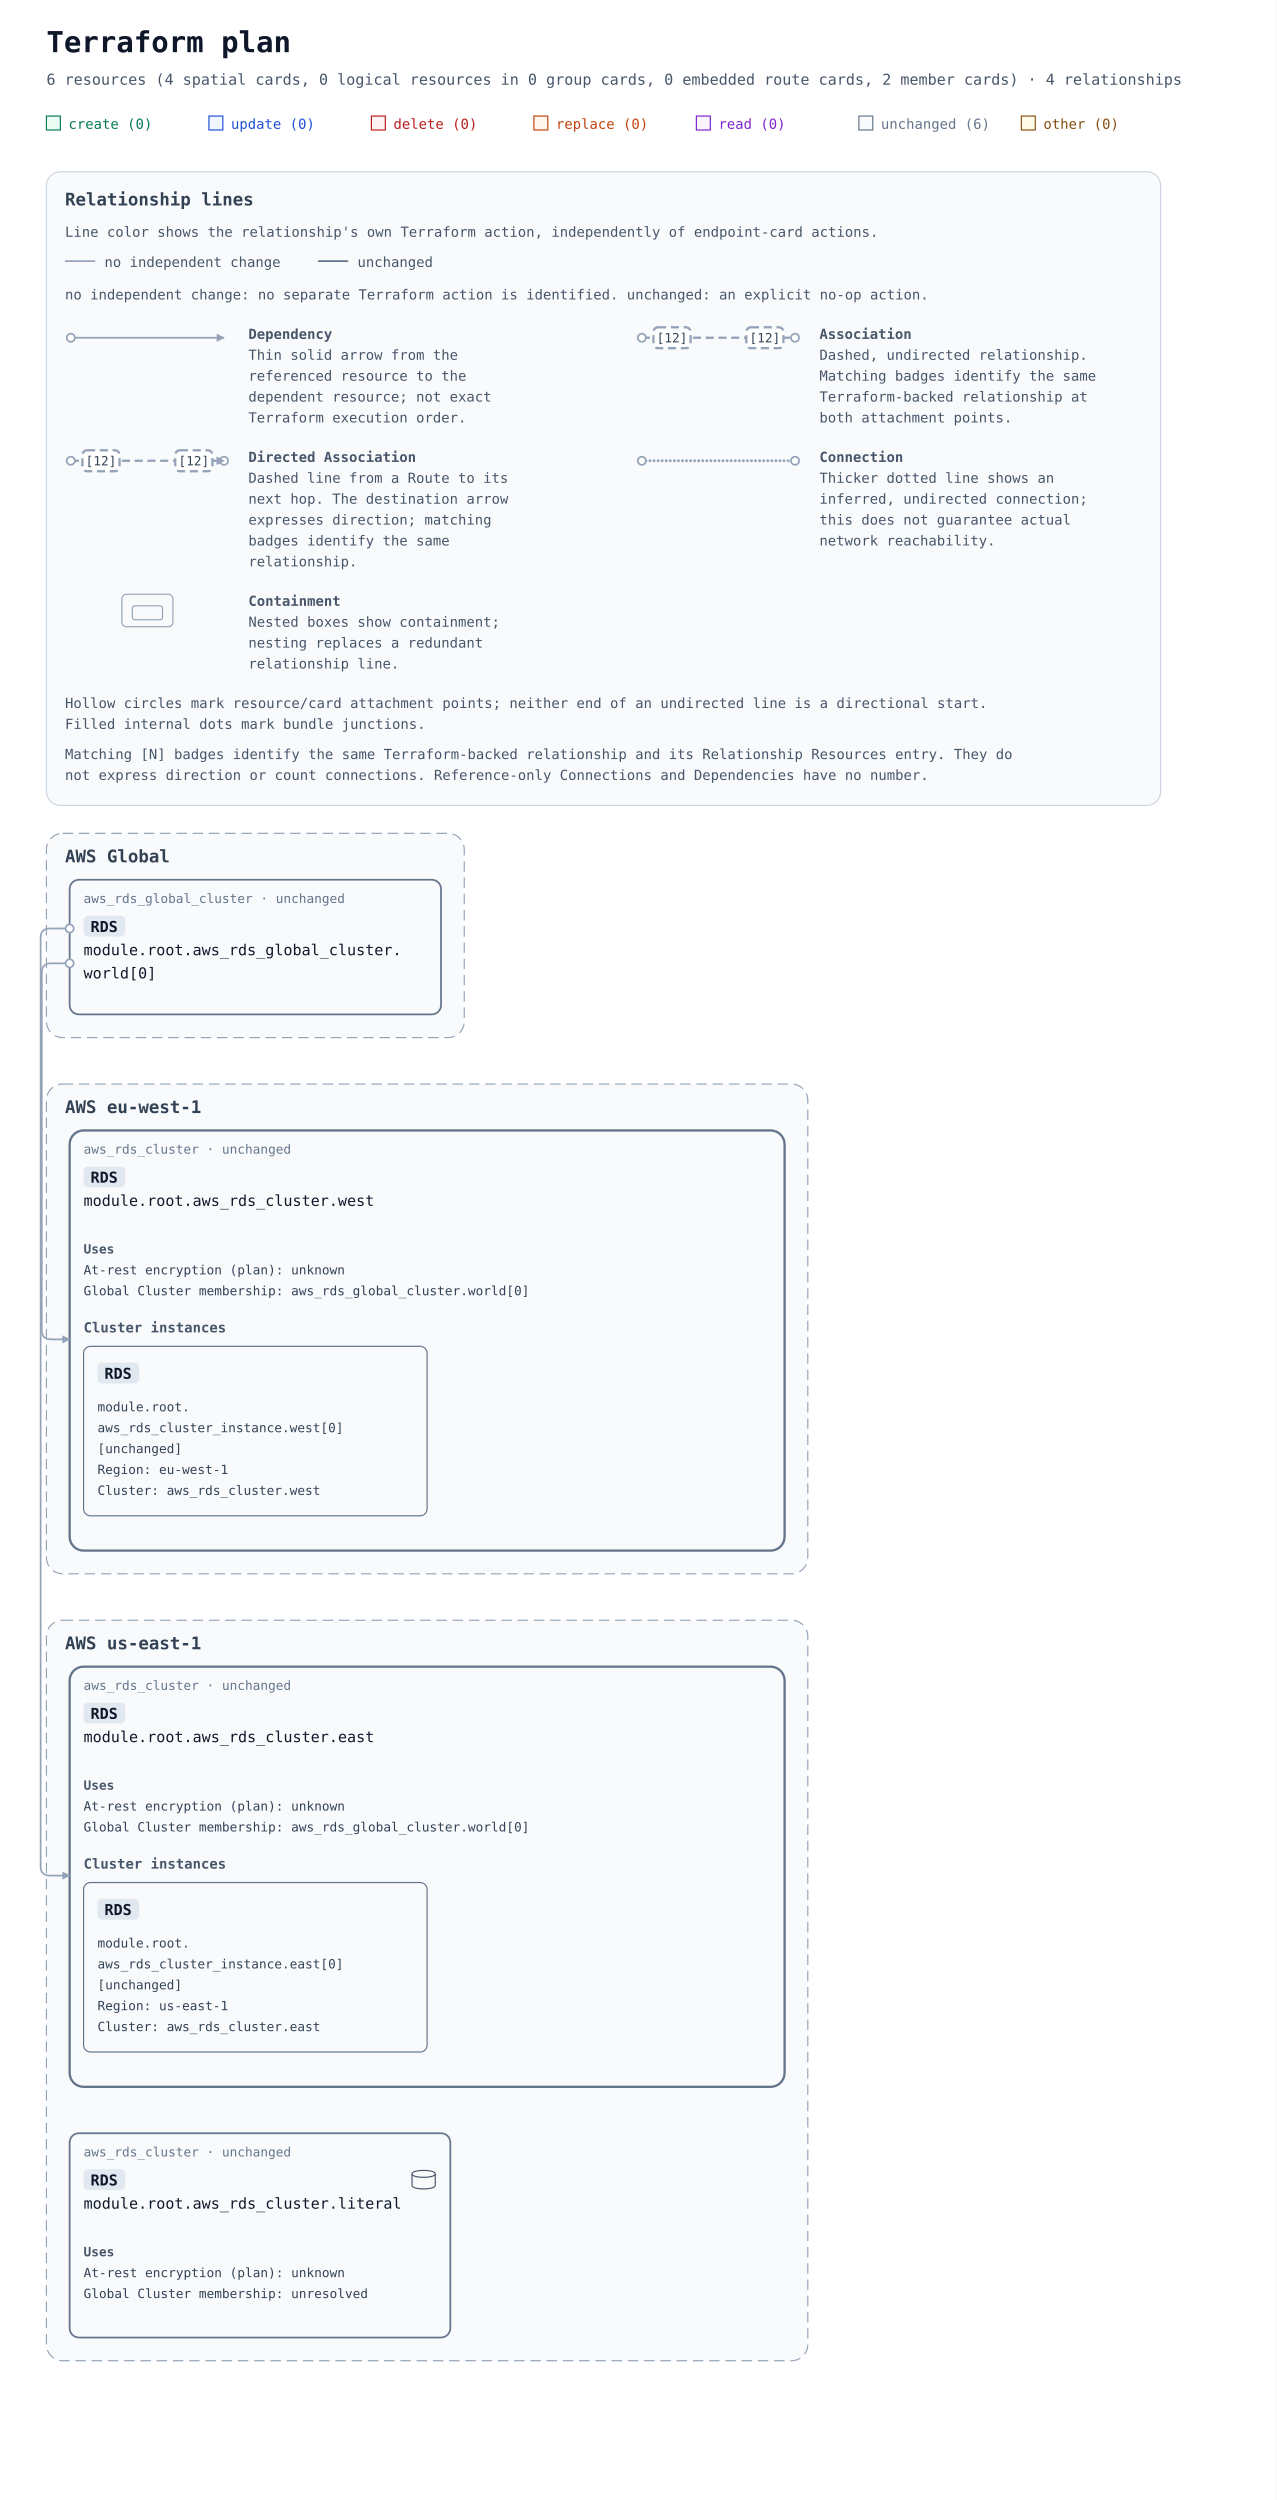
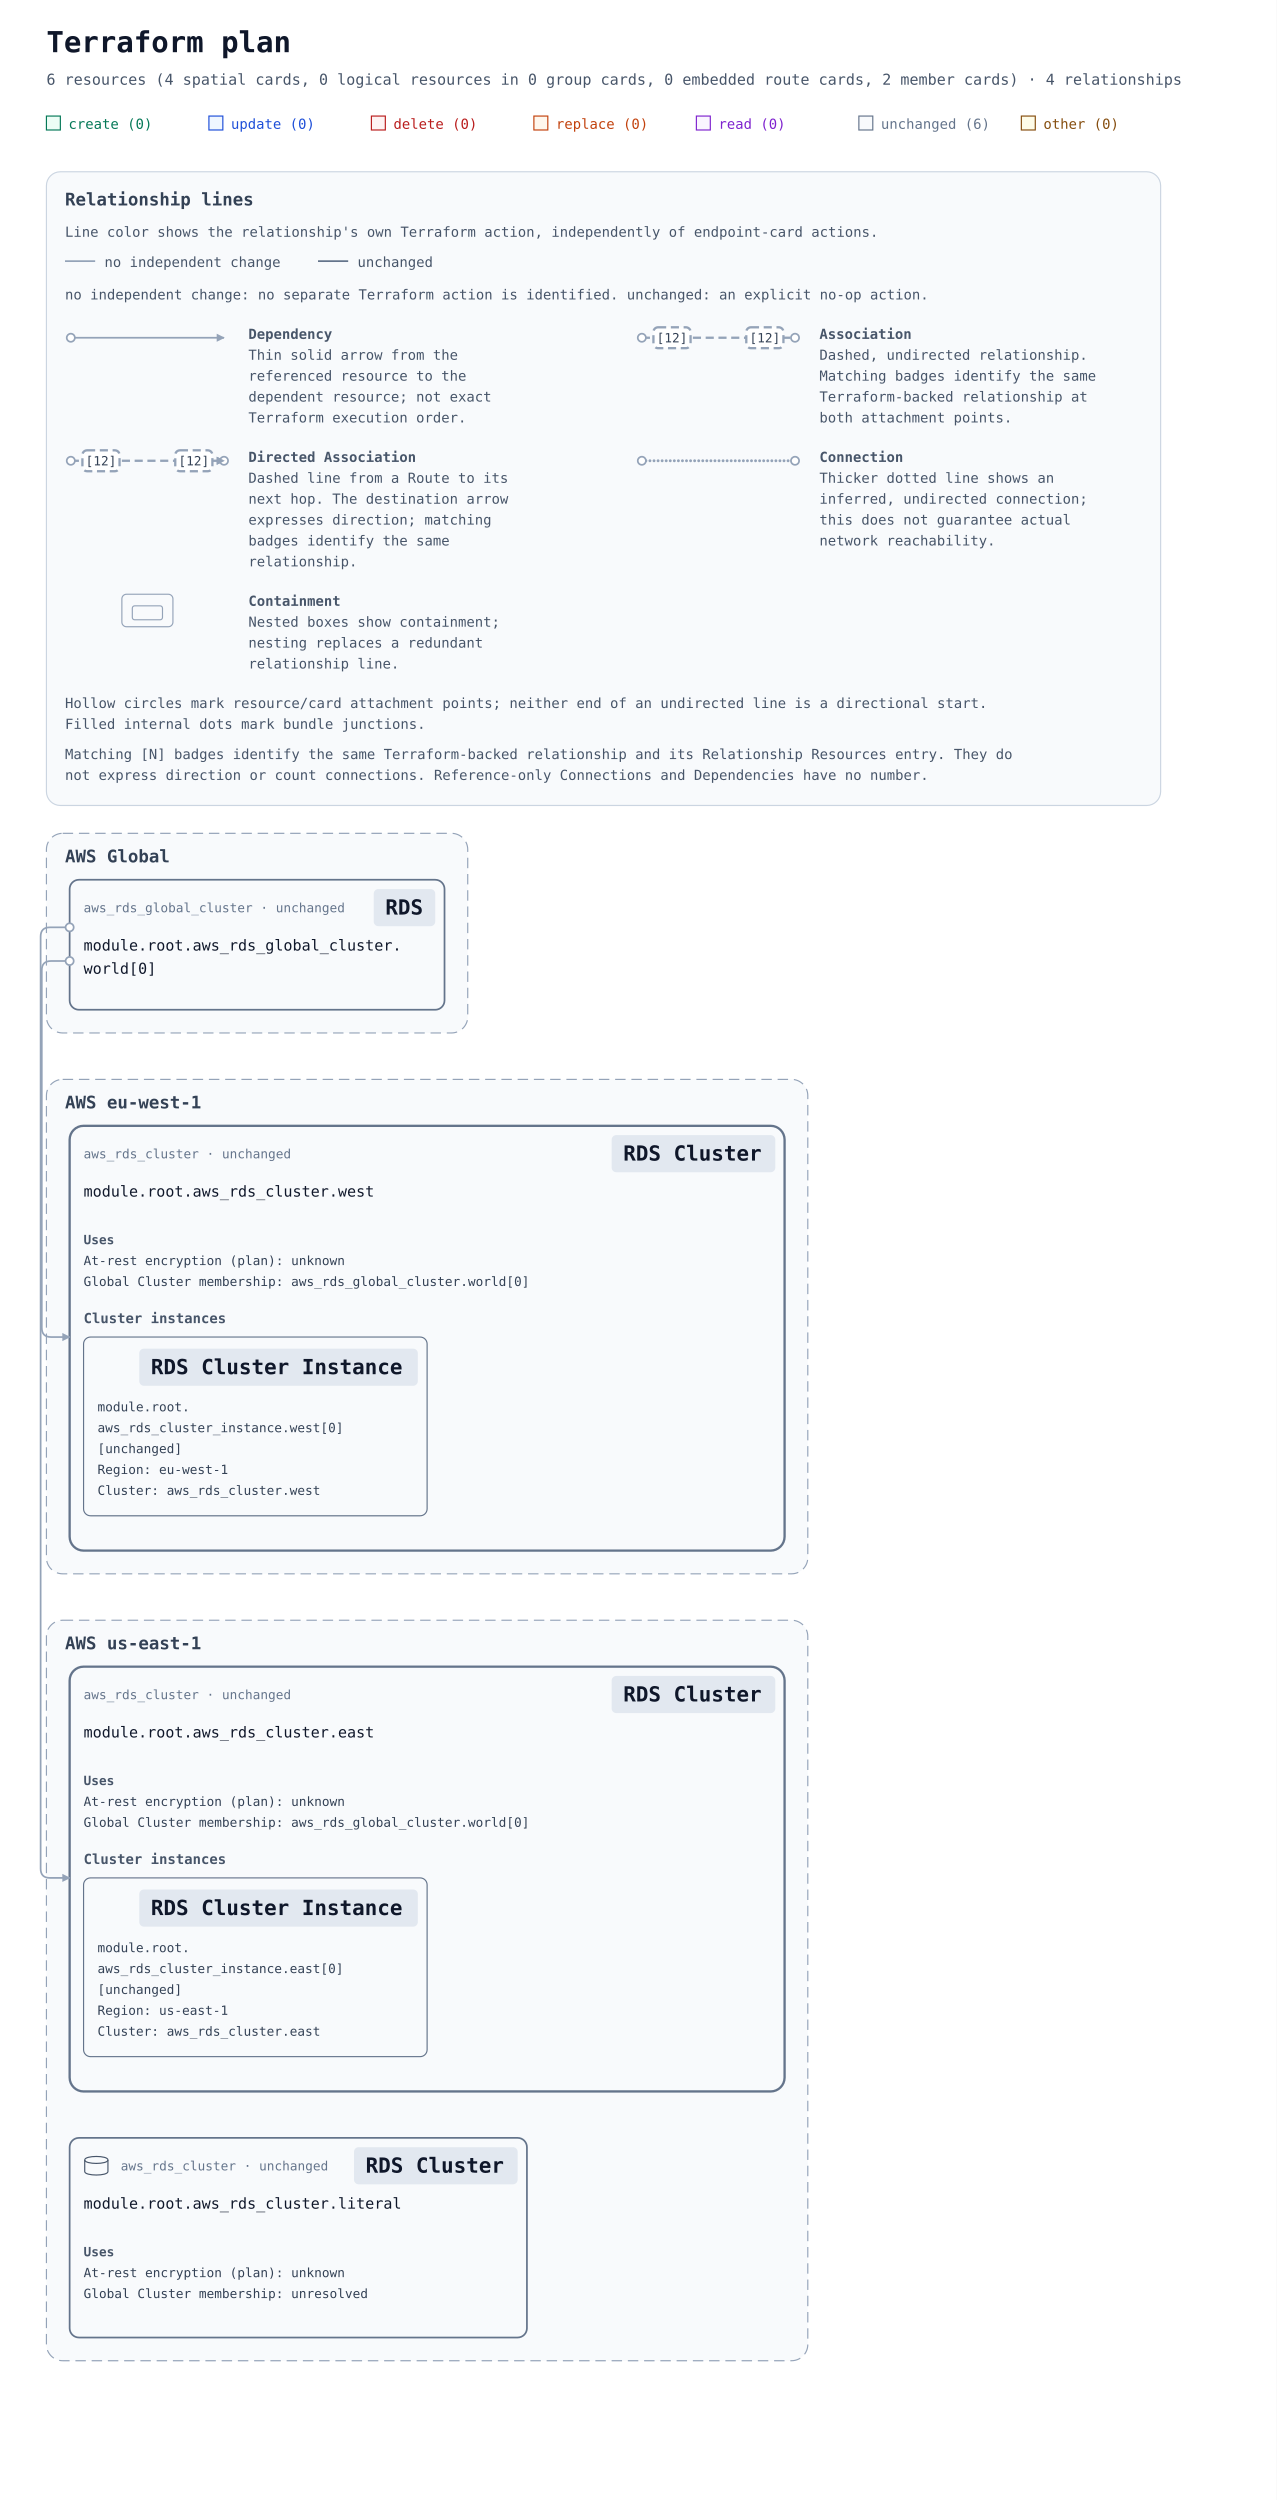
<svg xmlns="http://www.w3.org/2000/svg" width="1100" height="2154" viewBox="0 0 1100 2154" role="img" aria-labelledby="title description">
  <defs>
    <marker id="arrow" viewBox="0 0 10 10" refX="9" refY="5" markerWidth="7" markerHeight="7" markerUnits="userSpaceOnUse" orient="auto-start-reverse">
      <path d="M 0 0 L 10 5 L 0 10 z" fill="#94a3b8" />
    </marker>
    <mask id="container-occlusion-0" maskUnits="userSpaceOnUse" maskContentUnits="userSpaceOnUse" x="0" y="0" width="1100" height="1596" style="mask-type:luminance">
      <rect width="1100" height="1596" fill="white" />
-       <rect data-occluder="resource-6177735f7264735f636c75737465722e65617374-current" x="58" y="876" width="620" height="366" rx="14" fill="black" />
+       <rect data-occluder="resource-6177735f7264735f636c75737465722e65617374-current" x="58" y="876" width="620" height="370" rx="14" fill="black" />
    </mask>
    <mask id="container-occlusion-1" maskUnits="userSpaceOnUse" maskContentUnits="userSpaceOnUse" x="0" y="0" width="1100" height="1596" style="mask-type:luminance">
      <rect width="1100" height="1596" fill="white" />
-       <rect data-occluder="resource-6177735f7264735f636c75737465722e77657374-current" x="58" y="414" width="620" height="366" rx="14" fill="black" />
+       <rect data-occluder="resource-6177735f7264735f636c75737465722e77657374-current" x="58" y="410" width="620" height="370" rx="14" fill="black" />
    </mask>
  </defs>
  <rect width="100%" height="100%" fill="#ffffff" />
  <g font-family="ui-monospace, SFMono-Regular, Consolas, monospace">
    <text x="40" y="45" font-size="25" font-weight="700" fill="#0f172a">Terraform plan</text>
    <text x="40" y="73" font-size="13" fill="#475569">6 resources (4 spatial cards, 0 logical resources in 0 group cards, 0 embedded route cards, 2 member cards) · 4 relationships</text>
    <rect x="40" y="100" width="12" height="12" fill="#ecfdf5" stroke="#047857" />
    <text x="59" y="111" font-size="12" fill="#047857">create (0)</text>
    <rect x="180" y="100" width="12" height="12" fill="#eff6ff" stroke="#1d4ed8" />
    <text x="199" y="111" font-size="12" fill="#1d4ed8">update (0)</text>
    <rect x="320" y="100" width="12" height="12" fill="#fef2f2" stroke="#b91c1c" />
    <text x="339" y="111" font-size="12" fill="#b91c1c">delete (0)</text>
    <rect x="460" y="100" width="12" height="12" fill="#fff7ed" stroke="#c2410c" />
    <text x="479" y="111" font-size="12" fill="#c2410c">replace (0)</text>
    <rect x="600" y="100" width="12" height="12" fill="#faf5ff" stroke="#7e22ce" />
    <text x="619" y="111" font-size="12" fill="#7e22ce">read (0)</text>
    <rect x="740" y="100" width="12" height="12" fill="#f8fafc" stroke="#64748b" />
    <text x="759" y="111" font-size="12" fill="#64748b">unchanged (6)</text>
    <rect x="880" y="100" width="12" height="12" fill="#fefce8" stroke="#854d0e" />
    <text x="899" y="111" font-size="12" fill="#854d0e">other (0)</text>
    <g id="relationship-legend" font-size="12" fill="#475569" transform="translate(40 148)">
      <rect width="960" height="546" rx="12" fill="#f8fafc" stroke="#cbd5e1" />
      <text x="16" y="29" font-size="15" font-weight="700" fill="#334155">Relationship lines</text>
      <text x="16" y="56">Line color shows the relationship's own Terraform action, independently of endpoint-card actions.</text>
      <path data-legend-action="none" d="M 16 77 H 42" fill="none" stroke="#94a3b8" stroke-width="1.5" />
      <text x="50" y="82">no independent change</text>
      <path data-legend-action="unchanged" d="M 234 77 H 260" fill="none" stroke="#64748b" stroke-width="1.5" />
      <text x="268" y="82">unchanged</text>
      <text x="16" y="110">no independent change: no separate Terraform action is identified. unchanged: an explicit no-op action.</text>
      <g data-legend-entry="dependency" transform="translate(0 132)">
        <g data-legend-sample="dependency">
          <path data-legend-kind="dependency" data-directionality="directed" d="M 21 11 H 153" fill="none" stroke="#94a3b8" stroke-width="1.5" marker-end="url(#arrow)" />
          <circle data-legend-endpoint="source" cx="21" cy="11" r="3.5" fill="#ffffff" stroke="#94a3b8" stroke-width="1.5" />
        </g>
        <text x="174" y="12" font-weight="700">Dependency</text>
        <text x="174" y="30">Thin solid arrow from the</text>
        <text x="174" y="48">referenced resource to the</text>
        <text x="174" y="66">dependent resource; not exact</text>
        <text x="174" y="84">Terraform execution order.</text>
      </g>
      <g data-legend-entry="association" transform="translate(492 132)">
        <g data-legend-sample="association">
          <path data-legend-kind="association" data-directionality="undirected" d="M 21 11 H 153" fill="none" stroke="#94a3b8" stroke-width="2" stroke-dasharray="7 4" />
          <circle data-legend-endpoint="source" cx="21" cy="11" r="3.5" fill="#ffffff" stroke="#94a3b8" stroke-width="1.5" />
          <circle data-legend-endpoint="target" cx="153" cy="11" r="3.5" fill="#ffffff" stroke="#94a3b8" stroke-width="1.5" />
          <g data-legend-badge="source">
            <rect x="31" y="2" width="32" height="18" rx="4" fill="#ffffff" stroke="#94a3b8" stroke-width="2" stroke-dasharray="7 4" />
            <text x="47" y="15" text-anchor="middle" font-size="11" fill="#334155">[12]</text>
          </g>
          <g data-legend-badge="target">
            <rect x="111" y="2" width="32" height="18" rx="4" fill="#ffffff" stroke="#94a3b8" stroke-width="2" stroke-dasharray="7 4" />
            <text x="127" y="15" text-anchor="middle" font-size="11" fill="#334155">[12]</text>
          </g>
        </g>
        <text x="174" y="12" font-weight="700">Association</text>
        <text x="174" y="30">Dashed, undirected relationship.</text>
        <text x="174" y="48">Matching badges identify the same</text>
        <text x="174" y="66">Terraform-backed relationship at</text>
        <text x="174" y="84">both attachment points.</text>
      </g>
      <g data-legend-entry="directed-association" transform="translate(0 238)">
        <g data-legend-sample="directed-association">
          <path data-legend-kind="directed-association" data-directionality="directed" d="M 21 11 H 153" fill="none" stroke="#94a3b8" stroke-width="2" stroke-dasharray="7 4" marker-end="url(#arrow)" />
          <circle data-legend-endpoint="source" cx="21" cy="11" r="3.5" fill="#ffffff" stroke="#94a3b8" stroke-width="1.5" />
          <circle data-legend-endpoint="target" cx="153" cy="11" r="3.5" fill="#ffffff" stroke="#94a3b8" stroke-width="1.5" />
          <path data-legend-arrow="true" d="M 146.7 7.5 L 153.7 11 L 146.7 14.5 Z" fill="#94a3b8" />
          <g data-legend-badge="source">
            <rect x="31" y="2" width="32" height="18" rx="4" fill="#ffffff" stroke="#94a3b8" stroke-width="2" stroke-dasharray="7 4" />
            <text x="47" y="15" text-anchor="middle" font-size="11" fill="#334155">[12]</text>
          </g>
          <g data-legend-badge="target">
            <rect x="111" y="2" width="32" height="18" rx="4" fill="#ffffff" stroke="#94a3b8" stroke-width="2" stroke-dasharray="7 4" />
            <text x="127" y="15" text-anchor="middle" font-size="11" fill="#334155">[12]</text>
          </g>
        </g>
        <text x="174" y="12" font-weight="700">Directed Association</text>
        <text x="174" y="30">Dashed line from a Route to its</text>
        <text x="174" y="48">next hop. The destination arrow</text>
        <text x="174" y="66">expresses direction; matching</text>
        <text x="174" y="84">badges identify the same</text>
        <text x="174" y="102">relationship.</text>
      </g>
      <g data-legend-entry="connection" transform="translate(492 238)">
        <g data-legend-sample="connection">
          <path data-legend-kind="connection" data-directionality="undirected" d="M 21 11 H 153" fill="none" stroke="#94a3b8" stroke-width="2.5" stroke-dasharray="0 3.5" stroke-linecap="round" />
          <circle data-legend-endpoint="source" cx="21" cy="11" r="3.5" fill="#ffffff" stroke="#94a3b8" stroke-width="1.5" />
          <circle data-legend-endpoint="target" cx="153" cy="11" r="3.5" fill="#ffffff" stroke="#94a3b8" stroke-width="1.5" />
        </g>
        <text x="174" y="12" font-weight="700">Connection</text>
        <text x="174" y="30">Thicker dotted line shows an</text>
        <text x="174" y="48">inferred, undirected connection;</text>
        <text x="174" y="66">this does not guarantee actual</text>
        <text x="174" y="84">network reachability.</text>
      </g>
      <g data-legend-entry="containment" transform="translate(0 362)">
        <g data-legend-sample="containment">
          <g data-legend-kind="containment" fill="none" stroke="#94a3b8">
            <rect x="65" y="2" width="44" height="28" rx="4" />
            <rect x="74" y="12" width="26" height="12" rx="2" />
          </g>
        </g>
        <text x="174" y="12" font-weight="700">Containment</text>
        <text x="174" y="30">Nested boxes show containment;</text>
        <text x="174" y="48">nesting replaces a redundant</text>
        <text x="174" y="66">relationship line.</text>
      </g>
      <text x="16" y="462">Hollow circles mark resource/card attachment points; neither end of an undirected line is a directional start.</text>
      <text x="16" y="480">Filled internal dots mark bundle junctions.</text>
      <text x="16" y="506">Matching [N] badges identify the same Terraform-backed relationship and its Relationship Resources entry. They do</text>
      <text x="16" y="524">not express direction or count connections. Reference-only Connections and Dependencies have no number.</text>
    </g>
    <g transform="translate(0 558)">
      <g data-architecture="true" transform="translate(0 0)">
        <g data-deployment-scope="true" data-scope-provider="AWS" data-global="true">
-           <rect x="40" y="160" width="360" height="176" rx="14" fill="#f8fafc" stroke="#94a3b8" stroke-dasharray="9 5" />
+           <rect x="40" y="160" width="363" height="172" rx="14" fill="#f8fafc" stroke="#94a3b8" stroke-dasharray="9 5" />
          <text x="56" y="185" font-size="15" font-weight="700" fill="#334155">AWS Global</text>
        </g>
        <g data-deployment-scope="true" data-scope-provider="AWS" data-region="eu-west-1">
-           <rect x="40" y="376" width="656" height="422" rx="14" fill="#f8fafc" stroke="#94a3b8" stroke-dasharray="9 5" />
-           <text x="56" y="401" font-size="15" font-weight="700" fill="#334155">AWS eu-west-1</text>
+           <rect x="40" y="372" width="656" height="426" rx="14" fill="#f8fafc" stroke="#94a3b8" stroke-dasharray="9 5" />
+           <text x="56" y="397" font-size="15" font-weight="700" fill="#334155">AWS eu-west-1</text>
        </g>
        <g data-deployment-scope="true" data-scope-provider="AWS" data-region="us-east-1">
          <rect x="40" y="838" width="656" height="638" rx="14" fill="#f8fafc" stroke="#94a3b8" stroke-dasharray="9 5" />
          <text x="56" y="863" font-size="15" font-weight="700" fill="#334155">AWS us-east-1</text>
        </g>
        <g data-member-cluster="resource-6177735f7264735f636c75737465722e65617374-current">
-           <rect x="60" y="878" width="616" height="362" rx="12" fill="#f8fafc" stroke="#64748b" stroke-width="2" data-mode="managed" />
+           <rect x="60" y="878" width="616" height="366" rx="12" fill="#f8fafc" stroke="#64748b" stroke-width="2" data-mode="managed" />
        </g>
        <g data-member-cluster="resource-6177735f7264735f636c75737465722e77657374-current">
-           <rect x="60" y="416" width="616" height="362" rx="12" fill="#f8fafc" stroke="#64748b" stroke-width="2" data-mode="managed" />
+           <rect x="60" y="412" width="616" height="366" rx="12" fill="#f8fafc" stroke="#64748b" stroke-width="2" data-mode="managed" />
        </g>
        <g data-edge-kind="dependency" data-source="resource-6177735f7264735f636c75737465722e65617374-current" data-target="resource-6177735f7264735f636c75737465725f696e7374616e63652e656173745b305d-current" />
        <g data-edge-kind="dependency" data-source="resource-6177735f7264735f636c75737465722e77657374-current" data-target="resource-6177735f7264735f636c75737465725f696e7374616e63652e776573745b305d-current" />
-         <path d="M 60 242 L 43 242 Q 35 242 35 250 L 35 1050 Q 35 1058 43 1058 L 60 1058 " data-edge-kind="dependency" data-directionality="directed" data-source="resource-6177735f7264735f676c6f62616c5f636c75737465722e776f726c645b305d-current" data-target="resource-6177735f7264735f636c75737465722e65617374-current" fill="none" stroke="#94a3b8" stroke-width="1.5" stroke-linejoin="round" marker-end="url(#arrow)" mask="url(#container-occlusion-1)" />
-         <path d="M 60 272 L 44 272 Q 36 272 36 280 L 36 588 Q 36 596 44 596 L 60 596 " data-edge-kind="dependency" data-directionality="directed" data-source="resource-6177735f7264735f676c6f62616c5f636c75737465722e776f726c645b305d-current" data-target="resource-6177735f7264735f636c75737465722e77657374-current" fill="none" stroke="#94a3b8" stroke-width="1.5" stroke-linejoin="round" marker-end="url(#arrow)" mask="url(#container-occlusion-0)" />
+         <path d="M 60 241 L 43 241 Q 35 241 35 249 L 35 1052 Q 35 1060 43 1060 L 60 1060 " data-edge-kind="dependency" data-directionality="directed" data-source="resource-6177735f7264735f676c6f62616c5f636c75737465722e776f726c645b305d-current" data-target="resource-6177735f7264735f636c75737465722e65617374-current" fill="none" stroke="#94a3b8" stroke-width="1.5" stroke-linejoin="round" marker-end="url(#arrow)" mask="url(#container-occlusion-1)" />
+         <path d="M 60 270 L 44 270 Q 36 270 36 278 L 36 586 Q 36 594 44 594 L 60 594 " data-edge-kind="dependency" data-directionality="directed" data-source="resource-6177735f7264735f676c6f62616c5f636c75737465722e776f726c645b305d-current" data-target="resource-6177735f7264735f636c75737465722e77657374-current" fill="none" stroke="#94a3b8" stroke-width="1.5" stroke-linejoin="round" marker-end="url(#arrow)" mask="url(#container-occlusion-0)" />
        <g id="resource-6177735f7264735f636c75737465722e65617374-current" data-architecture-id="terraform:6177735f7264735f636c75737465722e65617374-current" data-qualified-address="module.root.aws_rds_cluster.east" data-terraform-address="aws_rds_cluster.east">
-           <text x="72" y="898" font-size="11" fill="#64748b">aws_rds_cluster · unchanged</text>
-           <rect data-service-badge="true" data-service-category="neutral" data-service-full-name="Amazon RDS" x="72" y="909" width="36" height="18" rx="4" fill="#e2e8f0" />
-           <text data-service-name="true" x="78" y="923" font-size="13" font-weight="700" fill="#0f172a" xml:space="preserve">RDS</text>
-           <text x="72" y="943" font-size="13" fill="#0f172a" xml:space="preserve">module.root.aws_rds_cluster.east</text>
+           <text x="72" y="906" font-size="11" fill="#64748b">aws_rds_cluster · unchanged</text>
+           <rect data-service-badge="true" data-service-category="neutral" data-service-full-name="Amazon RDS" data-display-name="RDS Cluster" x="527" y="886" width="141" height="32" rx="4" fill="#e2e8f0" />
+           <text data-service-name="true" x="537" y="908" font-size="18" font-weight="700" fill="#0f172a" xml:space="preserve">RDS Cluster</text>
+           <text x="72" y="939" font-size="13" fill="#0f172a" xml:space="preserve">module.root.aws_rds_cluster.east</text>
          <g data-resource-references="true">
-             <text x="72" y="984" font-size="11" font-weight="700" fill="#475569">Uses</text>
+             <text x="72" y="980" font-size="11" font-weight="700" fill="#475569">Uses</text>
            <g>
-               <text x="72" y="1002" font-size="11" fill="#334155" xml:space="preserve">At-rest encryption (plan): unknown</text>
+               <text x="72" y="998" font-size="11" fill="#334155" xml:space="preserve">At-rest encryption (plan): unknown</text>
            </g>
            <a href="#resource-6177735f7264735f676c6f62616c5f636c75737465722e776f726c645b305d-current" data-reference-attribute="global_cluster_identifier">
-               <text x="72" y="1020" font-size="11" fill="#334155" xml:space="preserve">Global Cluster membership: aws_rds_global_cluster.world[0]</text>
+               <text x="72" y="1016" font-size="11" fill="#334155" xml:space="preserve">Global Cluster membership: aws_rds_global_cluster.world[0]</text>
            </a>
          </g>
          <g data-cluster-members="true">
-             <text x="72" y="1052" font-size="12" font-weight="700" fill="#475569">Cluster instances</text>
+             <text x="72" y="1048" font-size="12" font-weight="700" fill="#475569">Cluster instances</text>
            <g id="resource-6177735f7264735f636c75737465725f696e7374616e63652e656173745b305d-current" data-architecture-id="terraform:6177735f7264735f636c75737465725f696e7374616e63652e656173745b305d-current" data-terraform-address="aws_rds_cluster_instance.east[0]" data-qualified-address="module.root.aws_rds_cluster_instance.east[0]" data-embedded-member="true" data-member-owner="aws_rds_cluster.east">
-               <rect x="72" y="1064" width="296" height="146" rx="6" fill="#f8fafc" stroke="#64748b" stroke-width="1" />
-               <rect data-service-badge="true" data-service-category="neutral" data-service-full-name="Amazon RDS" x="84" y="1078" width="36" height="18" rx="4" fill="#e2e8f0" />
-               <text data-service-name="true" x="90" y="1092" font-size="13" font-weight="700" fill="#0f172a" xml:space="preserve">RDS</text>
-               <text x="84" y="1120" font-size="11" fill="#334155" xml:space="preserve">module.root.</text>
-               <text x="84" y="1138" font-size="11" fill="#334155" xml:space="preserve">aws_rds_cluster_instance.east[0] </text>
-               <text x="84" y="1156" font-size="11" fill="#334155" xml:space="preserve">[unchanged]</text>
-               <text x="84" y="1174" font-size="11" fill="#334155" xml:space="preserve">Region: us-east-1</text>
+               <rect x="72" y="1060" width="296" height="154" rx="6" fill="#f8fafc" stroke="#64748b" stroke-width="1" />
+               <rect data-service-badge="true" data-service-category="neutral" data-service-full-name="Amazon RDS" data-display-name="RDS Cluster Instance" x="120" y="1070" width="240" height="32" rx="4" fill="#e2e8f0" />
+               <text data-service-name="true" x="130" y="1092" font-size="18" font-weight="700" fill="#0f172a" xml:space="preserve">RDS Cluster Instance</text>
+               <text x="84" y="1124" font-size="11" fill="#334155" xml:space="preserve">module.root.</text>
+               <text x="84" y="1142" font-size="11" fill="#334155" xml:space="preserve">aws_rds_cluster_instance.east[0] </text>
+               <text x="84" y="1160" font-size="11" fill="#334155" xml:space="preserve">[unchanged]</text>
+               <text x="84" y="1178" font-size="11" fill="#334155" xml:space="preserve">Region: us-east-1</text>
              <a href="#resource-6177735f7264735f636c75737465722e65617374-current">
-                 <text x="84" y="1192" font-size="11" fill="#334155" xml:space="preserve">Cluster: aws_rds_cluster.east</text>
+                 <text x="84" y="1196" font-size="11" fill="#334155" xml:space="preserve">Cluster: aws_rds_cluster.east</text>
              </a>
            </g>
          </g>
-           <text x="72" y="1228" font-size="10" fill="#64748b" />
+           <text x="72" y="1232" font-size="10" fill="#64748b" />
        </g>
        <g id="resource-6177735f7264735f636c75737465722e6c69746572616c-current" data-architecture-id="terraform:6177735f7264735f636c75737465722e6c69746572616c-current" data-qualified-address="module.root.aws_rds_cluster.literal" data-terraform-address="aws_rds_cluster.literal">
-           <rect x="60" y="1280" width="328" height="176" rx="8" fill="#f8fafc" stroke="#64748b" stroke-width="1.5" data-mode="managed" />
-           <text x="72" y="1300" font-size="11" fill="#64748b">aws_rds_cluster · unchanged</text>
-           <rect data-service-badge="true" data-service-category="neutral" data-service-full-name="Amazon RDS" x="72" y="1311" width="36" height="18" rx="4" fill="#e2e8f0" />
-           <text data-service-name="true" x="78" y="1325" font-size="13" font-weight="700" fill="#0f172a" xml:space="preserve">RDS</text>
-           <g data-role-shape="data-store" transform="translate(354 1311)" role="img" aria-label="Visual role: data-store" pointer-events="none" fill="#f8fafc" stroke="#475569" stroke-width="1">
+           <rect x="60" y="1284" width="394" height="172" rx="8" fill="#f8fafc" stroke="#64748b" stroke-width="1.5" data-mode="managed" />
+           <text x="104" y="1312" font-size="11" fill="#64748b">aws_rds_cluster · unchanged</text>
+           <rect data-service-badge="true" data-service-category="neutral" data-service-full-name="Amazon RDS" data-display-name="RDS Cluster" x="305" y="1292" width="141" height="32" rx="4" fill="#e2e8f0" />
+           <text data-service-name="true" x="315" y="1314" font-size="18" font-weight="700" fill="#0f172a" xml:space="preserve">RDS Cluster</text>
+           <g data-role-shape="data-store" transform="translate(72 1299)" role="img" aria-label="Visual role: data-store" pointer-events="none" fill="#f8fafc" stroke="#475569" stroke-width="1">
            <path d="M1 4 C1 0 21 0 21 4 V14 C21 18 1 18 1 14 Z" />
            <path d="M1 4 C1 8 21 8 21 4" fill="none" />
          </g>
          <text x="72" y="1345" font-size="13" fill="#0f172a" xml:space="preserve">module.root.aws_rds_cluster.literal</text>
          <g data-resource-references="true">
            <text x="72" y="1386" font-size="11" font-weight="700" fill="#475569">Uses</text>
            <g>
              <text x="72" y="1404" font-size="11" fill="#334155" xml:space="preserve">At-rest encryption (plan): unknown</text>
            </g>
            <g data-reference-status="unresolved">
              <text x="72" y="1422" font-size="11" fill="#334155" xml:space="preserve">Global Cluster membership: unresolved</text>
            </g>
          </g>
          <text x="72" y="1444" font-size="10" fill="#64748b" />
        </g>
        <g id="resource-6177735f7264735f636c75737465722e77657374-current" data-architecture-id="terraform:6177735f7264735f636c75737465722e77657374-current" data-qualified-address="module.root.aws_rds_cluster.west" data-terraform-address="aws_rds_cluster.west">
-           <text x="72" y="436" font-size="11" fill="#64748b">aws_rds_cluster · unchanged</text>
-           <rect data-service-badge="true" data-service-category="neutral" data-service-full-name="Amazon RDS" x="72" y="447" width="36" height="18" rx="4" fill="#e2e8f0" />
-           <text data-service-name="true" x="78" y="461" font-size="13" font-weight="700" fill="#0f172a" xml:space="preserve">RDS</text>
-           <text x="72" y="481" font-size="13" fill="#0f172a" xml:space="preserve">module.root.aws_rds_cluster.west</text>
+           <text x="72" y="440" font-size="11" fill="#64748b">aws_rds_cluster · unchanged</text>
+           <rect data-service-badge="true" data-service-category="neutral" data-service-full-name="Amazon RDS" data-display-name="RDS Cluster" x="527" y="420" width="141" height="32" rx="4" fill="#e2e8f0" />
+           <text data-service-name="true" x="537" y="442" font-size="18" font-weight="700" fill="#0f172a" xml:space="preserve">RDS Cluster</text>
+           <text x="72" y="473" font-size="13" fill="#0f172a" xml:space="preserve">module.root.aws_rds_cluster.west</text>
          <g data-resource-references="true">
-             <text x="72" y="522" font-size="11" font-weight="700" fill="#475569">Uses</text>
+             <text x="72" y="514" font-size="11" font-weight="700" fill="#475569">Uses</text>
            <g>
-               <text x="72" y="540" font-size="11" fill="#334155" xml:space="preserve">At-rest encryption (plan): unknown</text>
+               <text x="72" y="532" font-size="11" fill="#334155" xml:space="preserve">At-rest encryption (plan): unknown</text>
            </g>
            <a href="#resource-6177735f7264735f676c6f62616c5f636c75737465722e776f726c645b305d-current" data-reference-attribute="global_cluster_identifier">
-               <text x="72" y="558" font-size="11" fill="#334155" xml:space="preserve">Global Cluster membership: aws_rds_global_cluster.world[0]</text>
+               <text x="72" y="550" font-size="11" fill="#334155" xml:space="preserve">Global Cluster membership: aws_rds_global_cluster.world[0]</text>
            </a>
          </g>
          <g data-cluster-members="true">
-             <text x="72" y="590" font-size="12" font-weight="700" fill="#475569">Cluster instances</text>
+             <text x="72" y="582" font-size="12" font-weight="700" fill="#475569">Cluster instances</text>
            <g id="resource-6177735f7264735f636c75737465725f696e7374616e63652e776573745b305d-current" data-architecture-id="terraform:6177735f7264735f636c75737465725f696e7374616e63652e776573745b305d-current" data-terraform-address="aws_rds_cluster_instance.west[0]" data-qualified-address="module.root.aws_rds_cluster_instance.west[0]" data-embedded-member="true" data-member-owner="aws_rds_cluster.west">
-               <rect x="72" y="602" width="296" height="146" rx="6" fill="#f8fafc" stroke="#64748b" stroke-width="1" />
-               <rect data-service-badge="true" data-service-category="neutral" data-service-full-name="Amazon RDS" x="84" y="616" width="36" height="18" rx="4" fill="#e2e8f0" />
-               <text data-service-name="true" x="90" y="630" font-size="13" font-weight="700" fill="#0f172a" xml:space="preserve">RDS</text>
+               <rect x="72" y="594" width="296" height="154" rx="6" fill="#f8fafc" stroke="#64748b" stroke-width="1" />
+               <rect data-service-badge="true" data-service-category="neutral" data-service-full-name="Amazon RDS" data-display-name="RDS Cluster Instance" x="120" y="604" width="240" height="32" rx="4" fill="#e2e8f0" />
+               <text data-service-name="true" x="130" y="626" font-size="18" font-weight="700" fill="#0f172a" xml:space="preserve">RDS Cluster Instance</text>
              <text x="84" y="658" font-size="11" fill="#334155" xml:space="preserve">module.root.</text>
              <text x="84" y="676" font-size="11" fill="#334155" xml:space="preserve">aws_rds_cluster_instance.west[0] </text>
              <text x="84" y="694" font-size="11" fill="#334155" xml:space="preserve">[unchanged]</text>
              <text x="84" y="712" font-size="11" fill="#334155" xml:space="preserve">Region: eu-west-1</text>
              <a href="#resource-6177735f7264735f636c75737465722e77657374-current">
                <text x="84" y="730" font-size="11" fill="#334155" xml:space="preserve">Cluster: aws_rds_cluster.west</text>
              </a>
            </g>
          </g>
          <text x="72" y="766" font-size="10" fill="#64748b" />
        </g>
        <g id="resource-6177735f7264735f676c6f62616c5f636c75737465722e776f726c645b305d-current" data-architecture-id="terraform:6177735f7264735f676c6f62616c5f636c75737465722e776f726c645b305d-current" data-qualified-address="module.root.aws_rds_global_cluster.world[0]" data-terraform-address="aws_rds_global_cluster.world[0]">
-           <rect x="60" y="200" width="320" height="116" rx="8" fill="#f8fafc" stroke="#64748b" stroke-width="1.5" data-mode="managed" />
-           <text x="72" y="220" font-size="11" fill="#64748b">aws_rds_global_cluster · unchanged</text>
-           <rect data-service-badge="true" data-service-category="neutral" data-service-full-name="Amazon RDS" x="72" y="231" width="36" height="18" rx="4" fill="#e2e8f0" />
-           <text data-service-name="true" x="78" y="245" font-size="13" font-weight="700" fill="#0f172a" xml:space="preserve">RDS</text>
-           <text x="72" y="265" font-size="13" fill="#0f172a" xml:space="preserve">module.root.aws_rds_global_cluster.</text>
-           <text x="72" y="285" font-size="13" fill="#0f172a" xml:space="preserve">world[0]</text>
-           <text x="72" y="304" font-size="10" fill="#64748b" />
+           <rect x="60" y="200" width="323" height="112" rx="8" fill="#f8fafc" stroke="#64748b" stroke-width="1.5" data-mode="managed" />
+           <text x="72" y="228" font-size="11" fill="#64748b">aws_rds_global_cluster · unchanged</text>
+           <rect data-service-badge="true" data-service-category="neutral" data-service-full-name="Amazon RDS" data-display-name="RDS" x="322" y="208" width="53" height="32" rx="4" fill="#e2e8f0" />
+           <text data-service-name="true" x="332" y="230" font-size="18" font-weight="700" fill="#0f172a" xml:space="preserve">RDS</text>
+           <text x="72" y="261" font-size="13" fill="#0f172a" xml:space="preserve">module.root.aws_rds_global_cluster.</text>
+           <text x="72" y="281" font-size="13" fill="#0f172a" xml:space="preserve">world[0]</text>
+           <text x="72" y="300" font-size="10" fill="#64748b" />
        </g>
        <g data-endpoints="true" data-source="resource-6177735f7264735f676c6f62616c5f636c75737465722e776f726c645b305d-current" data-target="resource-6177735f7264735f636c75737465722e65617374-current" aria-hidden="true">
-           <circle data-endpoint="source" cx="60" cy="242" r="3.5" fill="#ffffff" stroke="#94a3b8" stroke-width="1.5" />
+           <circle data-endpoint="source" cx="60" cy="241" r="3.5" fill="#ffffff" stroke="#94a3b8" stroke-width="1.5" />
        </g>
        <g data-endpoints="true" data-source="resource-6177735f7264735f676c6f62616c5f636c75737465722e776f726c645b305d-current" data-target="resource-6177735f7264735f636c75737465722e77657374-current" aria-hidden="true">
-           <circle data-endpoint="source" cx="60" cy="272" r="3.5" fill="#ffffff" stroke="#94a3b8" stroke-width="1.5" />
+           <circle data-endpoint="source" cx="60" cy="270" r="3.5" fill="#ffffff" stroke="#94a3b8" stroke-width="1.5" />
        </g>
      </g>
    </g>
  </g>
</svg>
